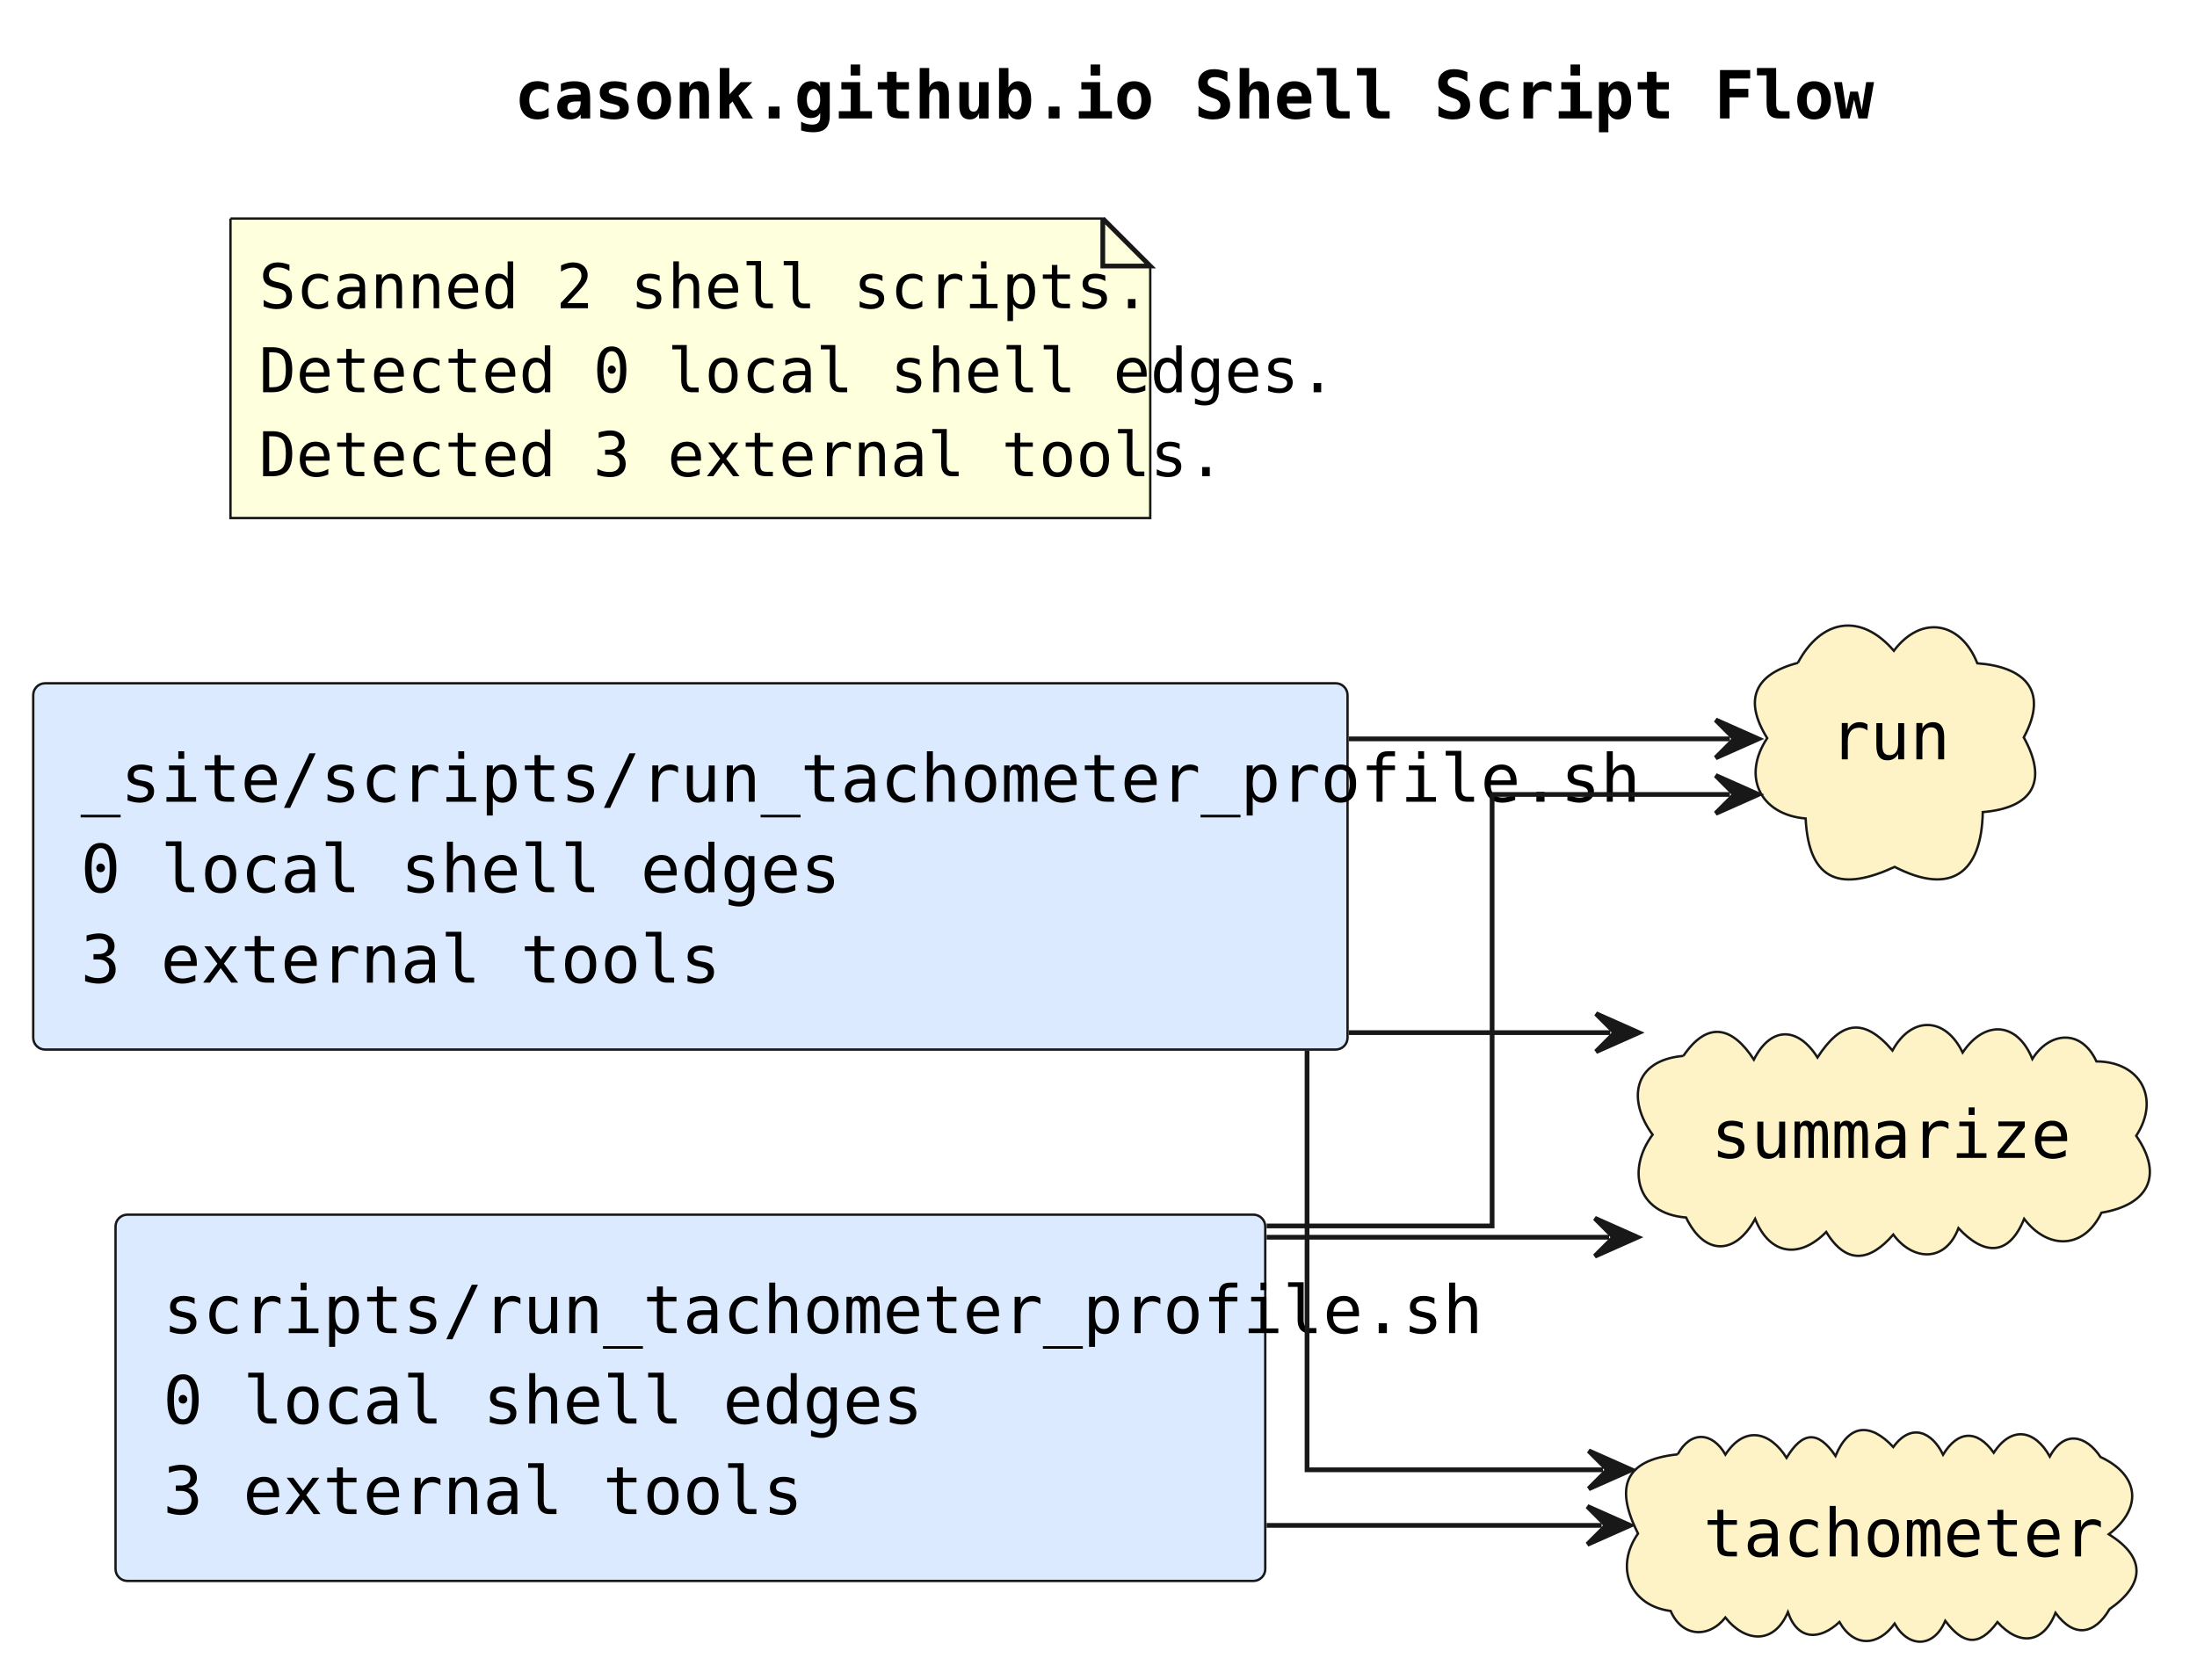
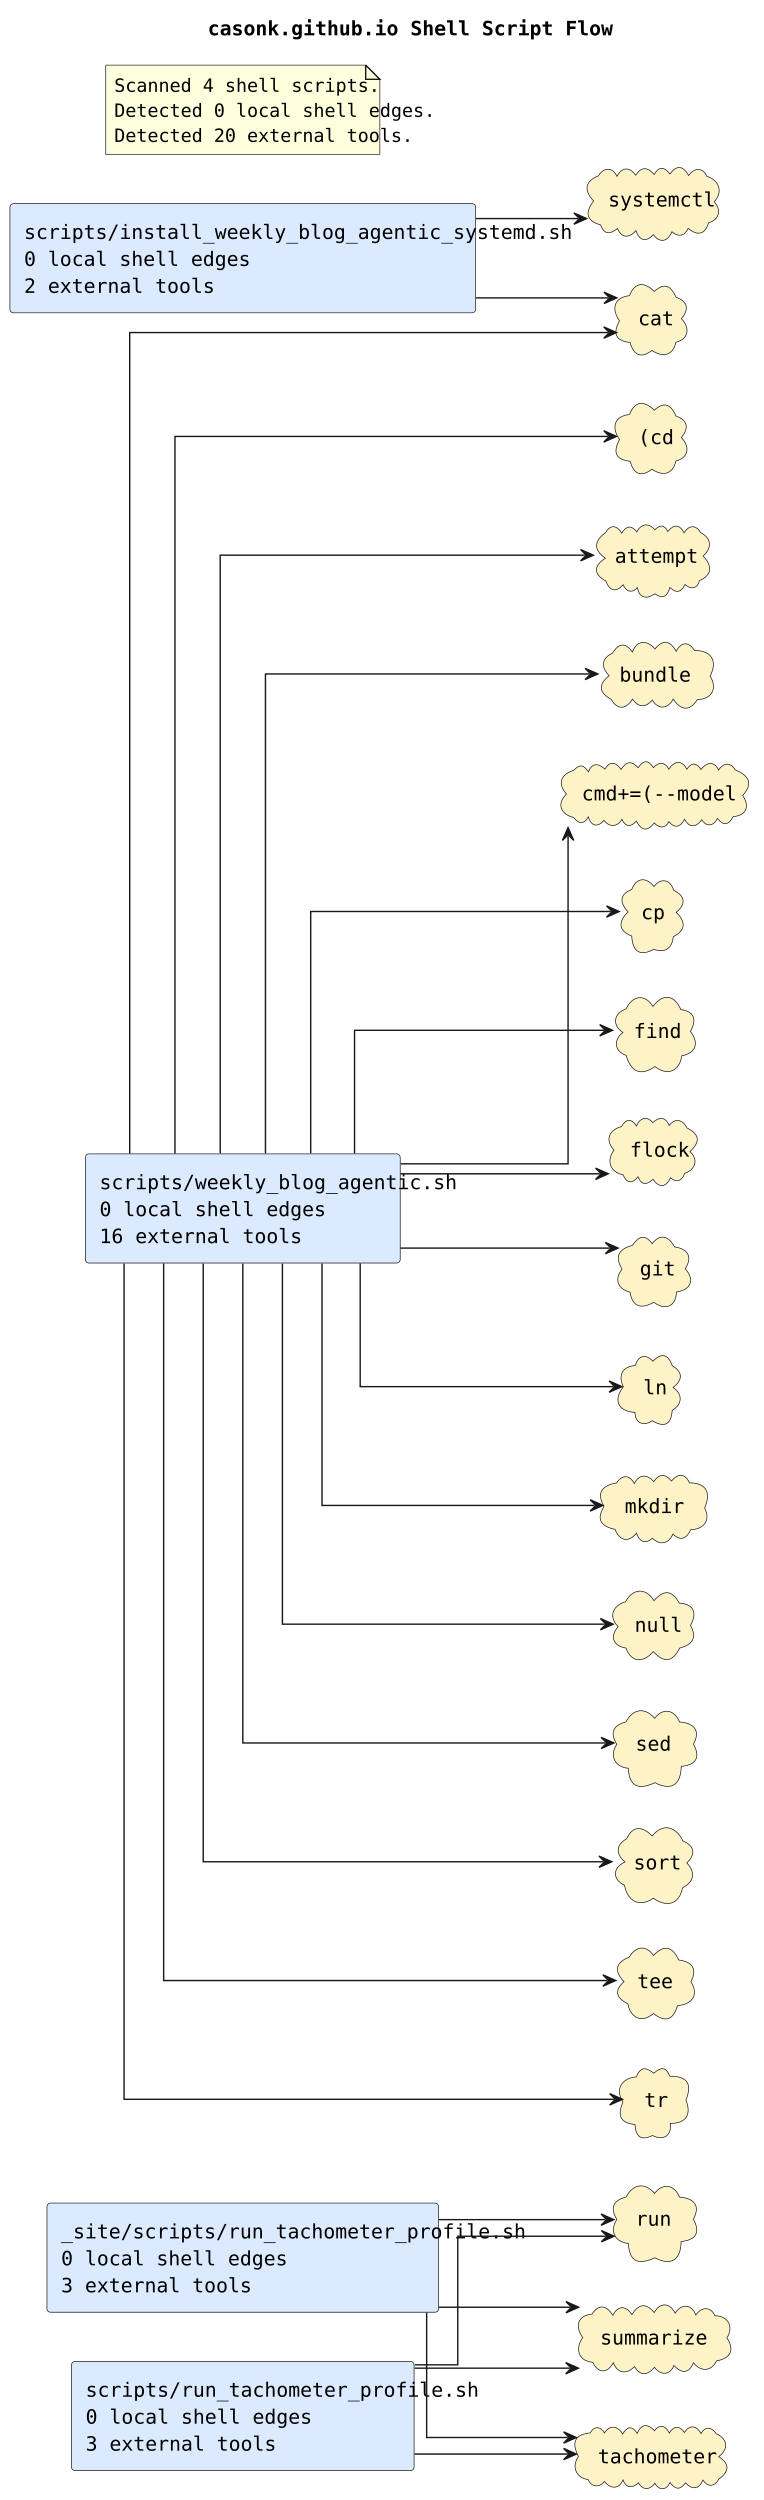
- <svg xmlns="http://www.w3.org/2000/svg" contentStyleType="text/css" data-diagram-type="DESCRIPTION" height="354px" preserveAspectRatio="none" style="width:463px;height:354px;background:#FFFFFF;" version="1.1" viewBox="0 0 463 354" width="463px" zoomAndPan="magnify">
+ <svg xmlns="http://www.w3.org/2000/svg" contentStyleType="text/css" data-diagram-type="DESCRIPTION" height="1768px" preserveAspectRatio="none" style="width:540px;height:1768px;background:#FFFFFF;" version="1.1" viewBox="0 0 540 1768" width="540px" zoomAndPan="magnify">
  <defs />
  <g>
    <g class="title" data-source-line="1">
-       <text fill="#000000" font-family="Monospace" font-size="14" font-weight="bold" lengthAdjust="spacing" textLength="232.41" x="108.362" y="24.966">casonk.github.io Shell Script Flow</text>
+       <text fill="#000000" font-family="Monospace" font-size="14" font-weight="bold" lengthAdjust="spacing" textLength="232.41" x="146.914" y="24.966">casonk.github.io Shell Script Flow</text>
    </g>
    <g class="entity" data-qualified-name="shell_site_scripts_run_tachometer_profile_sh" data-source-line="7" id="ent0002">
-       <rect fill="#DBEAFE" height="77.204" rx="2.5" ry="2.5" style="stroke:#181818;stroke-width:0.5;" width="276.983" x="7" y="144.018" />
-       <text fill="#000000" font-family="Monospace" font-size="14" lengthAdjust="spacing" textLength="256.983" x="17" y="168.984">_site/scripts/run_tachometer_profile.sh</text>
+       <rect fill="#DBEAFE" height="77.204" rx="2.5" ry="2.5" style="stroke:#181818;stroke-width:0.5;" width="276.983" x="33.21" y="1558.018" />
+       <text fill="#000000" font-family="Monospace" font-size="14" lengthAdjust="spacing" textLength="256.983" x="43.21" y="1582.984">_site/scripts/run_tachometer_profile.sh</text>
+       <text fill="#000000" font-family="Monospace" font-size="14" lengthAdjust="spacing" textLength="119.391" x="43.21" y="1602.052">0 local shell edges</text>
+       <text fill="#000000" font-family="Monospace" font-size="14" lengthAdjust="spacing" textLength="101.752" x="43.21" y="1621.12">3 external tools</text>
+     </g>
+     <g class="entity" data-qualified-name="shell_scripts_install_weekly_blog_agentic_systemd_sh" data-source-line="8" id="ent0003">
+       <rect fill="#DBEAFE" height="77.204" rx="2.5" ry="2.5" style="stroke:#181818;stroke-width:0.5;" width="329.399" x="7" y="144.018" />
+       <text fill="#000000" font-family="Monospace" font-size="14" lengthAdjust="spacing" textLength="309.399" x="17" y="168.984">scripts/install_weekly_blog_agentic_systemd.sh</text>
      <text fill="#000000" font-family="Monospace" font-size="14" lengthAdjust="spacing" textLength="119.391" x="17" y="188.052">0 local shell edges</text>
-       <text fill="#000000" font-family="Monospace" font-size="14" lengthAdjust="spacing" textLength="101.752" x="17" y="207.12">3 external tools</text>
-     </g>
-     <g class="entity" data-qualified-name="shell_scripts_run_tachometer_profile_sh" data-source-line="8" id="ent0003">
-       <rect fill="#DBEAFE" height="77.204" rx="2.5" ry="2.5" style="stroke:#181818;stroke-width:0.5;" width="242.291" x="24.35" y="256.018" />
-       <text fill="#000000" font-family="Monospace" font-size="14" lengthAdjust="spacing" textLength="222.291" x="34.35" y="280.984">scripts/run_tachometer_profile.sh</text>
-       <text fill="#000000" font-family="Monospace" font-size="14" lengthAdjust="spacing" textLength="119.391" x="34.35" y="300.052">0 local shell edges</text>
-       <text fill="#000000" font-family="Monospace" font-size="14" lengthAdjust="spacing" textLength="101.752" x="34.35" y="319.12">3 external tools</text>
-     </g>
-     <g class="entity" data-qualified-name="tool_run" data-source-line="9" id="ent0004">
-       <path d="M378.88,139.721 C383.752,130.579 392.055,128.98 399.115,137.164 C404.979,129.4 413.303,131.138 416.703,139.803 C426.292,140.511 431.982,145.264 426.494,155.424 C431.728,164.87 428.226,170.29 417.853,171.173 C417.615,183.898 411.283,188.892 399.29,182.721 C388.383,187.754 381.221,186.268 380.52,172.52 C370.859,171.686 367.071,163.594 372.424,155.583 C367.368,147.456 369.785,142.088 378.88,139.721" fill="#FEF3C7" style="stroke:#181818;stroke-width:0.5;" />
-       <text fill="#000000" font-family="Monospace" font-size="14" lengthAdjust="spacing" textLength="23.086" x="385.67" y="160.054">run</text>
-     </g>
-     <g class="entity" data-qualified-name="tool_summarize" data-source-line="10" id="ent0005">
-       <path d="M354.756,222.558 C359.95,214.938 365.188,216.512 369.615,223.346 C373.232,216.195 378.939,216.429 383.02,222.889 C387.854,215.425 392.621,214.155 398.826,221.417 C402.887,214.05 409.986,214.316 413.611,221.851 C418.195,214.991 425.087,215.268 428.302,223.209 C431.939,217.395 438.639,216.832 441.802,223.713 C451.169,223.784 455.279,231.601 450.189,239.401 C456.134,248.014 452.461,254.017 442.866,255.609 C439.084,263.461 431.495,263.368 426.576,256.902 C423.27,265.019 417.988,264.51 412.729,258.866 C409.937,266.247 403.054,265.735 398.995,260.216 C394.166,265.793 389.195,266.772 384.858,259.668 C379.3,265.336 372.979,264.645 369.882,256.916 C365.692,264.636 359.202,264.676 355.328,256.625 C344.768,255.77 342.835,246.468 348.277,239.155 C342.963,231.971 344.029,223.48 354.756,222.558" fill="#FEF3C7" style="stroke:#181818;stroke-width:0.5;" />
-       <text fill="#000000" font-family="Monospace" font-size="14" lengthAdjust="spacing" textLength="73.262" x="360.59" y="244.054">summarize</text>
-     </g>
-     <g class="entity" data-qualified-name="tool_tachometer" data-source-line="11" id="ent0006">
-       <path d="M353.557,306.541 C356.331,301.467 360.886,301.827 363.617,306.584 C367.698,300.359 373.046,301.785 376.503,307.271 C379.82,301.784 383.076,301.358 386.818,306.873 C389.709,299.969 394.262,299.931 398.996,304.999 C402.811,299.761 407.202,301.861 409.483,306.61 C412.616,301.481 416.645,301.266 420.166,306.197 C424.007,300.356 428.911,301.478 431.978,307.002 C435.046,301.299 439.687,302.598 442.662,307.1 C450.891,310.911 451.572,317.925 444.41,323.387 C452.43,328.351 451.911,334.032 444.578,339.16 C441.396,344.562 437.109,345.303 433.181,339.95 C430.523,346.615 425.462,346.874 420.948,341.9 C416.983,347.284 413.665,346.548 409.947,341.635 C407.539,347.322 402.275,347.465 399.272,342.217 C395.863,346.953 390.765,347.37 387.649,341.883 C383.625,345.662 378.915,345.942 376.783,339.809 C373.783,346.828 367.646,346.067 363.607,340.936 C360.063,345.414 354.437,345.05 352.085,339.559 C343.278,338.41 340.322,330.164 345.199,323.241 C340.482,313.838 341.902,307.749 353.557,306.541" fill="#FEF3C7" style="stroke:#181818;stroke-width:0.5;" />
-       <text fill="#000000" font-family="Monospace" font-size="14" lengthAdjust="spacing" textLength="76.468" x="358.98" y="328.054">tachometer</text>
-     </g>
-     <g class="entity" data-qualified-name="shellGraphSummary" data-source-line="19" id="ent0013">
-       <path d="M48.57,46.068 L48.57,109.186 L242.405,109.186 L242.405,56.068 L232.405,46.068 L48.57,46.068" fill="#FEFFDD" style="stroke:#181818;stroke-width:0.5;" />
-       <path d="M232.405,46.068 L232.405,56.068 L242.405,56.068 L232.405,46.068" fill="#FEFFDD" style="stroke:#181818;stroke-width:1;" />
-       <text fill="#000000" font-family="Monospace" font-size="13" lengthAdjust="spacing" textLength="141.531" x="54.57" y="64.965">Scanned 2 shell scripts.</text>
-       <text fill="#000000" font-family="Monospace" font-size="13" lengthAdjust="spacing" textLength="172.835" x="54.57" y="82.671">Detected 0 local shell edges.</text>
-       <text fill="#000000" font-family="Monospace" font-size="13" lengthAdjust="spacing" textLength="156.455" x="54.57" y="100.377">Detected 3 external tools.</text>
-     </g>
-     <g class="link" data-entity-1="ent0003" data-entity-2="ent0004" data-link-type="dependency" data-source-line="12" id="lnk7">
-       <path d="M266.94,258.398 C293.8,258.398 314.45,258.398 314.45,258.398 C314.45,258.398 314.45,167.448 314.45,167.448 C314.45,167.448 340.38,167.448 364.57,167.448" fill="none" id="shell_scripts_run_tachometer_profile_sh-to-tool_run" style="stroke:#181818;stroke-width:1;" />
-       <polygon fill="#181818" points="370.57,167.448,361.57,163.448,365.57,167.448,361.57,171.448,370.57,167.448" style="stroke:#181818;stroke-width:1;" />
-     </g>
-     <g class="link" data-entity-1="ent0003" data-entity-2="ent0005" data-link-type="dependency" data-source-line="13" id="lnk8">
-       <path d="M266.93,260.778 C294.46,260.778 316.28,260.778 339.1,260.778" fill="none" id="shell_scripts_run_tachometer_profile_sh-to-tool_summarize" style="stroke:#181818;stroke-width:1;" />
-       <polygon fill="#181818" points="345.1,260.778,336.1,256.778,340.1,260.778,336.1,264.778,345.1,260.778" style="stroke:#181818;stroke-width:1;" />
-     </g>
-     <g class="link" data-entity-1="ent0003" data-entity-2="ent0006" data-link-type="dependency" data-source-line="14" id="lnk9">
-       <path d="M266.93,321.518 C293.84,321.518 315.01,321.518 337.53,321.518" fill="none" id="shell_scripts_run_tachometer_profile_sh-to-tool_tachometer" style="stroke:#181818;stroke-width:1;" />
-       <polygon fill="#181818" points="343.53,321.518,334.53,317.518,338.53,321.518,334.53,325.518,343.53,321.518" style="stroke:#181818;stroke-width:1;" />
-     </g>
-     <g class="link" data-entity-1="ent0002" data-entity-2="ent0004" data-link-type="dependency" data-source-line="15" id="lnk10">
-       <path d="M284.24,155.738 C317.29,155.738 343.15,155.738 364.56,155.738" fill="none" id="shell_site_scripts_run_tachometer_profile_sh-to-tool_run" style="stroke:#181818;stroke-width:1;" />
-       <polygon fill="#181818" points="370.56,155.738,361.56,151.738,365.56,155.738,361.56,159.738,370.56,155.738" style="stroke:#181818;stroke-width:1;" />
-     </g>
-     <g class="link" data-entity-1="ent0002" data-entity-2="ent0005" data-link-type="dependency" data-source-line="16" id="lnk11">
-       <path d="M284.24,217.658 C306.01,217.658 321.26,217.658 339.35,217.658" fill="none" id="shell_site_scripts_run_tachometer_profile_sh-to-tool_summarize" style="stroke:#181818;stroke-width:1;" />
-       <polygon fill="#181818" points="345.35,217.658,336.35,213.658,340.35,217.658,336.35,221.658,345.35,217.658" style="stroke:#181818;stroke-width:1;" />
-     </g>
-     <g class="link" data-entity-1="ent0002" data-entity-2="ent0006" data-link-type="dependency" data-source-line="17" id="lnk12">
-       <path d="M275.45,221.468 C275.45,258.878 275.45,309.798 275.45,309.798 C275.45,309.798 305.09,309.798 337.81,309.798" fill="none" id="shell_site_scripts_run_tachometer_profile_sh-to-tool_tachometer" style="stroke:#181818;stroke-width:1;" />
-       <polygon fill="#181818" points="343.81,309.798,334.81,305.798,338.81,309.798,334.81,313.798,343.81,309.798" style="stroke:#181818;stroke-width:1;" />
+       <text fill="#000000" font-family="Monospace" font-size="14" lengthAdjust="spacing" textLength="101.752" x="17" y="207.12">2 external tools</text>
+     </g>
+     <g class="entity" data-qualified-name="shell_scripts_run_tachometer_profile_sh" data-source-line="9" id="ent0004">
+       <rect fill="#DBEAFE" height="77.204" rx="2.5" ry="2.5" style="stroke:#181818;stroke-width:0.5;" width="242.291" x="50.55" y="1670.018" />
+       <text fill="#000000" font-family="Monospace" font-size="14" lengthAdjust="spacing" textLength="222.291" x="60.55" y="1694.984">scripts/run_tachometer_profile.sh</text>
+       <text fill="#000000" font-family="Monospace" font-size="14" lengthAdjust="spacing" textLength="119.391" x="60.55" y="1714.052">0 local shell edges</text>
+       <text fill="#000000" font-family="Monospace" font-size="14" lengthAdjust="spacing" textLength="101.752" x="60.55" y="1733.12">3 external tools</text>
+     </g>
+     <g class="entity" data-qualified-name="shell_scripts_weekly_blog_agentic_sh" data-source-line="10" id="ent0005">
+       <rect fill="#DBEAFE" height="77.204" rx="2.5" ry="2.5" style="stroke:#181818;stroke-width:0.5;" width="222.663" x="60.37" y="816.018" />
+       <text fill="#000000" font-family="Monospace" font-size="14" lengthAdjust="spacing" textLength="202.663" x="70.37" y="840.984">scripts/weekly_blog_agentic.sh</text>
+       <text fill="#000000" font-family="Monospace" font-size="14" lengthAdjust="spacing" textLength="119.391" x="70.37" y="860.052">0 local shell edges</text>
+       <text fill="#000000" font-family="Monospace" font-size="14" lengthAdjust="spacing" textLength="109.76" x="70.37" y="879.12">16 external tools</text>
+     </g>
+     <g class="entity" data-qualified-name="tool_cd" data-source-line="11" id="ent0006">
+       <path d="M445.218,293.102 C449.087,283.018 455.935,283.418 462.683,290.103 C470.15,283.437 474.493,286.291 478.086,294.198 C486.701,297.351 487.189,302.843 481.884,309.46 C487.831,315.617 487.453,323.514 478.003,326.075 C475.695,335.868 468.433,336.871 461.089,331.81 C453.29,337.876 448.056,335.154 445.663,326.242 C434.902,324.993 433.49,319.547 438.114,310.784 C432.404,302.714 433.951,294.351 445.218,293.102" fill="#FEF3C7" style="stroke:#181818;stroke-width:0.5;" />
+       <text fill="#000000" font-family="Monospace" font-size="14" lengthAdjust="spacing" textLength="19.53" x="451.3" y="314.054">(cd</text>
+     </g>
+     <g class="entity" data-qualified-name="tool_attempt" data-source-line="12" id="ent0007">
+       <path d="M428.249,376.68 C431.844,370.682 436.371,371.431 439.614,377.025 C442.781,371.993 446.341,371.124 450.368,376.099 C453.424,370.278 458.814,369.494 463.119,374.647 C466.733,370.971 469.781,370.922 472.263,375.85 C476.346,370.862 480.444,370.541 483.697,376.701 C487.454,371.499 491.727,370.747 495.559,376.621 C503.518,381.084 503.448,387.388 497.262,393.295 C503.62,399.869 504.042,406.529 494.606,410.693 C493.131,416.719 488.449,416.914 484.458,413.356 C481.755,418.846 478.435,419.876 473.773,415.473 C471.997,421.434 469.229,424.2 463.162,419.918 C457.557,423.718 452.3,423.527 450.79,415.598 C446.845,419.838 442.802,418.341 440.675,413.56 C435.265,419.432 431.071,417.78 428.426,410.904 C419.542,406.079 419.818,399.93 428.125,394.783 C419.501,388.733 420.13,382.615 428.249,376.68" fill="#FEF3C7" style="stroke:#181818;stroke-width:0.5;" />
+       <text fill="#000000" font-family="Monospace" font-size="14" lengthAdjust="spacing" textLength="52.612" x="434.76" y="398.054">attempt</text>
+     </g>
+     <g class="entity" data-qualified-name="tool_bundle" data-source-line="13" id="ent0008">
+       <path d="M433.145,461.882 C437.584,454.887 442.029,453.994 447.272,461.075 C450.508,452.182 458,452.704 463.239,458.964 C468.585,451.76 474.366,453.337 478.151,460.576 C482.029,453.644 486.895,453.617 491.264,460.096 C503.538,459.847 507.558,467.829 502.158,478.21 C507.695,486.677 503.314,494.709 493.228,494.729 C487.507,503.422 481.46,502.423 476.076,494.384 C472.318,501.303 465.76,502.306 461.292,495.129 C456.382,500.699 451.563,500.377 447.237,494.417 C442.765,501.839 436.718,502.348 432.138,494.524 C423.286,489.677 423.094,484.095 430.755,477.877 C425.006,471.88 425.062,465.812 433.145,461.882" fill="#FEF3C7" style="stroke:#181818;stroke-width:0.5;" />
+       <text fill="#000000" font-family="Monospace" font-size="14" lengthAdjust="spacing" textLength="46.032" x="438.05" y="482.054">bundle</text>
+     </g>
+     <g class="entity" data-qualified-name="tool_cat" data-source-line="14" id="ent0009">
+       <path d="M445.168,209.102 C449.052,198.992 455.919,199.397 462.682,206.103 C470.166,199.411 474.525,202.27 478.134,210.198 C486.749,213.351 487.237,218.843 481.932,225.46 C487.879,231.617 487.501,239.514 478.051,242.075 C475.728,251.891 468.447,252.89 461.088,247.81 C453.273,253.901 448.022,251.176 445.613,242.242 C434.853,240.993 433.44,235.547 438.064,226.784 C432.354,218.714 433.901,210.351 445.168,209.102" fill="#FEF3C7" style="stroke:#181818;stroke-width:0.5;" />
+       <text fill="#000000" font-family="Monospace" font-size="14" lengthAdjust="spacing" textLength="19.628" x="451.25" y="230.054">cat</text>
+     </g>
+     <g class="entity" data-qualified-name="tool_cmd_model" data-source-line="15" id="ent0010">
+       <path d="M405.756,544.798 C409.753,540.195 412.979,540.855 416.045,545.801 C418.938,539.193 423.206,539.784 427.82,543.912 C431.305,537.709 436,539.204 439.236,544.168 C442.801,538.333 446.605,537.802 451.303,542.92 C455.044,537.517 458.311,537.096 462.088,542.886 C465.63,538.737 470.344,538.692 472.985,543.931 C476.729,538.215 482.032,537.083 485.755,543.952 C489.056,539.064 492.688,539.235 495.729,544.215 C499.388,539.214 504.807,537.804 508.199,544.501 C511.24,539.673 516.727,538.601 519.867,544.392 C529.091,548.279 533.237,553.628 525.247,562.602 C530.365,570.035 528.011,576.722 518.495,577.539 C515.42,583.364 511.86,584.307 507.387,578.925 C504.747,584.047 499.691,585.216 496.316,579.688 C492.579,584.909 487.646,585.991 484.176,579.412 C481.541,584.423 477.288,586.561 473.101,581.045 C470.675,585.936 465.987,585.91 462.772,581.968 C457.665,588.349 453.819,587.585 450.005,580.722 C446.075,585.176 442.445,584.898 439.793,579.411 C436.848,584.976 430.709,585.193 427.168,580.12 C422.472,585.512 418.137,584.221 415.995,577.721 C413.203,583.406 408.785,582.405 405.624,578.106 C396.766,575.993 393.284,568.608 400.61,561.584 C393.951,553.975 396.659,547.577 405.756,544.798" fill="#FEF3C7" style="stroke:#181818;stroke-width:0.5;" />
+       <text fill="#000000" font-family="Monospace" font-size="14" lengthAdjust="spacing" textLength="99.33" x="411.4" y="566.054">cmd+=(--model</text>
+     </g>
+     <g class="entity" data-qualified-name="tool_cp" data-source-line="16" id="ent0011">
+       <path d="M446.762,629.032 C450.141,620.433 457.027,620.093 462.471,626.93 C467.454,620.416 474.168,622.032 476.422,629.628 C484.63,633.45 485.284,639.657 478.176,645.204 C484.918,651.44 485.326,657.981 476.17,662.359 C475.267,670.907 470.443,674.061 462.257,671.389 C452.105,676.862 447.262,672.434 446.775,661.989 C436.912,658.334 437.319,651.165 444.195,644.973 C438.604,639.002 437.463,632.605 446.762,629.032" fill="#FEF3C7" style="stroke:#181818;stroke-width:0.5;" />
+       <text fill="#000000" font-family="Monospace" font-size="14" lengthAdjust="spacing" textLength="15.33" x="453.4" y="650.054">cp</text>
+     </g>
+     <g class="entity" data-qualified-name="tool_find" data-source-line="17" id="ent0012">
+       <path d="M442.884,713.411 C446.85,704.145 456.11,702.475 461.725,711.734 C468.865,702.476 476.672,703.173 481.511,714 C491.804,715.329 492.507,721.736 488.306,729.442 C494.485,737.477 492.437,744.692 482.045,746.724 C480.838,757.763 471.572,761.077 463.215,754.265 C452.724,761.461 446.137,757.755 442.826,746.381 C434.345,743.45 433.746,735.3 440.504,730.183 C432.404,724.675 434.193,716.537 442.884,713.411" fill="#FEF3C7" style="stroke:#181818;stroke-width:0.5;" />
+       <text fill="#000000" font-family="Monospace" font-size="14" lengthAdjust="spacing" textLength="25.69" x="448.22" y="734.054">find</text>
+     </g>
+     <g class="entity" data-qualified-name="tool_flock" data-source-line="18" id="ent0013">
+       <path d="M439.514,796.758 C442.423,791.296 446.604,790.772 450.064,796.226 C452.324,790.904 457.3,788.658 461.654,793.937 C466.066,789.643 470.637,789.686 473.263,795.909 C477.434,790.324 483.129,791.873 485.73,797.633 C495.019,802.311 495.311,807.531 487.94,814.404 C494.309,820.249 491.627,827.283 484.207,829.781 C482.608,834.731 478.695,836.973 474.261,832.908 C470.978,839.768 466.266,840.446 461.825,833.989 C457.485,837.948 453.886,838.522 451.206,832.264 C447.04,837.351 443.323,836.891 440.612,830.875 C431.155,828.702 428.765,820.867 434.214,813.275 C427.471,806.226 430.901,798.88 439.514,796.758" fill="#FEF3C7" style="stroke:#181818;stroke-width:0.5;" />
+       <text fill="#000000" font-family="Monospace" font-size="14" lengthAdjust="spacing" textLength="31.094" x="445.52" y="818.054">flock</text>
+     </g>
+     <g class="entity" data-qualified-name="tool_git" data-source-line="19" id="ent0014">
+       <path d="M447.246,880.723 C451.529,874.512 455.776,872.289 461.233,879.5 C467.22,871.673 473.258,874.742 477.053,881.826 C486.316,883.2 490.078,888.617 484.609,897.222 C491.651,905.324 488.565,912.111 478.384,913.71 C478.05,924.423 470.156,926.857 462.334,920.933 C454.014,925.888 447.235,924.634 445.562,913.85 C437.01,911.612 434.051,904.791 439.955,897.574 C434.531,888.494 437.62,883.291 447.246,880.723" fill="#FEF3C7" style="stroke:#181818;stroke-width:0.5;" />
+       <text fill="#000000" font-family="Monospace" font-size="14" lengthAdjust="spacing" textLength="17.276" x="452.43" y="902.054">git</text>
+     </g>
+     <g class="entity" data-qualified-name="tool_ln" data-source-line="20" id="ent0015">
+       <path d="M449.373,965.668 C451.187,958.488 456.839,957.248 461.705,962.685 C467.894,956.157 472.707,957.891 475.468,965.925 C483.339,970.456 482.598,976.173 476.026,981.231 C482.95,985.981 482.659,993.193 475.391,997.385 C474.664,1007.583 469.981,1009.816 461.265,1004.806 C455.442,1008.673 449.124,1006.852 449.04,998.88 C437.265,998.13 433.306,990.281 440.82,980.774 C436.951,972.603 440.061,966.376 449.373,965.668" fill="#FEF3C7" style="stroke:#181818;stroke-width:0.5;" />
+       <text fill="#000000" font-family="Monospace" font-size="14" lengthAdjust="spacing" textLength="12.264" x="454.93" y="986.054">ln</text>
+     </g>
+     <g class="entity" data-qualified-name="tool_mkdir" data-source-line="21" id="ent0016">
+       <path d="M436.091,1048.645 C439.916,1042.809 445.243,1042.808 448.569,1049.157 C452.096,1042.293 457.663,1042.571 462.395,1047.776 C466.333,1041.743 470.58,1042.267 474.876,1047.376 C479.223,1042.034 484.475,1041.591 487.581,1048.648 C500.184,1048.868 502.721,1056.057 498.325,1066.505 C502.913,1075.258 497.418,1081.689 488.509,1081.754 C485.571,1088.018 481.698,1090.271 475.853,1084.921 C473.006,1091.607 466.815,1093.252 461.494,1087.861 C456.063,1092.379 452.177,1090.227 450.105,1084.226 C444.423,1091.448 438.01,1089.47 434.958,1081.588 C425.608,1079.525 421.233,1075.03 427.091,1065.521 C421.635,1055.086 425.9,1050.734 436.091,1048.645" fill="#FEF3C7" style="stroke:#181818;stroke-width:0.5;" />
+       <text fill="#000000" font-family="Monospace" font-size="14" lengthAdjust="spacing" textLength="38.57" x="441.78" y="1070.054">mkdir</text>
+     </g>
+     <g class="entity" data-qualified-name="tool_null" data-source-line="22" id="ent0017">
+       <path d="M442.383,1132.775 C447.314,1123.269 456.806,1122.533 462.487,1131.98 C469.375,1124.178 475.13,1124.206 480.347,1133.704 C490.903,1134.353 493.154,1140.947 488.337,1149.415 C493.115,1158.244 489.712,1163.209 480.706,1165.497 C475.483,1175.566 469.722,1176.268 462.004,1168.049 C455.288,1175.739 446.905,1176.561 442.672,1165.49 C433.668,1164.182 430.946,1157.224 437.189,1150.382 C429.869,1143.151 433.635,1135.266 442.383,1132.775" fill="#FEF3C7" style="stroke:#181818;stroke-width:0.5;" />
+       <text fill="#000000" font-family="Monospace" font-size="14" lengthAdjust="spacing" textLength="24.528" x="448.8" y="1154.054">null</text>
+     </g>
+     <g class="entity" data-qualified-name="tool_run" data-source-line="23" id="ent0018">
+       <path d="M442.73,1553.721 C447.602,1544.579 455.905,1542.98 462.965,1551.164 C468.829,1543.4 477.154,1545.138 480.553,1553.803 C490.142,1554.511 495.832,1559.264 490.344,1569.424 C495.579,1578.87 492.077,1584.29 481.703,1585.173 C481.465,1597.898 475.133,1602.892 463.14,1596.721 C452.233,1601.754 445.071,1600.268 444.37,1586.52 C434.709,1585.686 430.921,1577.594 436.274,1569.583 C431.219,1561.456 433.635,1556.088 442.73,1553.721" fill="#FEF3C7" style="stroke:#181818;stroke-width:0.5;" />
+       <text fill="#000000" font-family="Monospace" font-size="14" lengthAdjust="spacing" textLength="23.086" x="449.52" y="1574.054">run</text>
+     </g>
+     <g class="entity" data-qualified-name="tool_sed" data-source-line="24" id="ent0019">
+       <path d="M442.67,1217.721 C447.56,1208.553 455.889,1206.952 462.968,1215.164 C468.848,1207.37 477.203,1209.11 480.619,1217.803 C490.208,1218.511 495.898,1223.264 490.41,1233.424 C495.644,1242.87 492.142,1248.29 481.769,1249.173 C481.511,1261.928 475.156,1266.925 463.143,1260.721 C452.215,1265.782 445.032,1264.302 444.31,1250.52 C434.649,1249.686 430.861,1241.594 436.214,1233.583 C431.159,1225.456 433.575,1220.088 442.67,1217.721" fill="#FEF3C7" style="stroke:#181818;stroke-width:0.5;" />
+       <text fill="#000000" font-family="Monospace" font-size="14" lengthAdjust="spacing" textLength="23.212" x="449.46" y="1238.054">sed</text>
+     </g>
+     <g class="entity" data-qualified-name="tool_sort" data-source-line="25" id="ent0020">
+       <path d="M443.097,1300.466 C447.86,1290.399 454.537,1291.723 461.247,1298.349 C469.119,1288.684 478.27,1292.046 482.946,1301.901 C491.176,1305.445 492.294,1311.23 485.739,1317.433 C492.049,1324.127 490.91,1330.872 482.688,1335.048 C480.338,1347.169 471.098,1348.985 462.08,1342.393 C452.11,1349.329 443.694,1344.372 441.688,1333.351 C432.793,1328.944 433.252,1320.881 441.979,1316.783 C435.603,1311.567 435.25,1304.707 443.097,1300.466" fill="#FEF3C7" style="stroke:#181818;stroke-width:0.5;" />
+       <text fill="#000000" font-family="Monospace" font-size="14" lengthAdjust="spacing" textLength="26.012" x="448.06" y="1322.054">sort</text>
+     </g>
+     <g class="entity" data-qualified-name="tool_summarize" data-source-line="26" id="ent0021">
+       <path d="M418.596,1636.558 C423.791,1628.938 429.028,1630.512 433.455,1637.346 C437.072,1630.195 442.779,1630.429 446.86,1636.889 C451.694,1629.425 456.461,1628.155 462.666,1635.417 C466.727,1628.05 473.827,1628.316 477.451,1635.851 C482.035,1628.991 488.926,1629.268 492.142,1637.209 C495.779,1631.395 502.479,1630.832 505.642,1637.713 C515.009,1637.784 519.119,1645.601 514.029,1653.401 C519.974,1662.014 516.301,1668.017 506.706,1669.609 C502.924,1677.46 495.334,1677.368 490.416,1670.902 C487.11,1679.019 481.828,1678.51 476.57,1672.867 C473.777,1680.247 466.894,1679.735 462.835,1674.216 C458.006,1679.793 453.036,1680.772 448.698,1673.668 C443.14,1679.336 436.819,1678.645 433.722,1670.917 C429.532,1678.636 423.042,1678.676 419.168,1670.625 C408.608,1669.77 406.675,1660.468 412.117,1653.155 C406.803,1645.971 407.869,1637.48 418.596,1636.558" fill="#FEF3C7" style="stroke:#181818;stroke-width:0.5;" />
+       <text fill="#000000" font-family="Monospace" font-size="14" lengthAdjust="spacing" textLength="73.262" x="424.43" y="1658.054">summarize</text>
+     </g>
+     <g class="entity" data-qualified-name="tool_systemctl" data-source-line="27" id="ent0022">
+       <path d="M423.224,124.353 C426.665,118.435 433.189,117.753 436.29,124.698 C440.032,117.988 445.068,117.911 449.602,123.865 C453.634,117.618 458.172,118.111 462.618,123.399 C466.161,117.365 469.827,117.948 473.771,122.997 C478.732,116.337 483.204,117.298 487.017,124.124 C490.604,118.764 496.842,117.856 499.897,124.688 C508.593,127.42 511.589,135.628 505.11,142.742 C510.445,148.547 508.662,155.329 501.08,157.64 C498.511,166.179 492.978,166.85 486.671,161.525 C484.009,167.125 479.87,167.873 475.216,163.91 C472.354,170.533 467.036,172.526 462.089,165.989 C456.648,171.56 452.215,170.231 449.719,163.117 C445.323,168.411 439.603,168.785 436.686,161.574 C431.767,165.644 427.348,166.373 424.788,159.1 C414.024,155.982 413.882,150.114 419.758,142.078 C412.977,134.82 413.265,128.338 423.224,124.353" fill="#FEF3C7" style="stroke:#181818;stroke-width:0.5;" />
+       <text fill="#000000" font-family="Monospace" font-size="14" lengthAdjust="spacing" textLength="61.978" x="430.07" y="146.054">systemctl</text>
+     </g>
+     <g class="entity" data-qualified-name="tool_tachometer" data-source-line="28" id="ent0023">
+       <path d="M417.407,1720.541 C420.181,1715.467 424.736,1715.828 427.467,1720.584 C431.548,1714.359 436.896,1715.785 440.353,1721.271 C443.671,1715.784 446.926,1715.358 450.668,1720.873 C453.559,1713.969 458.112,1713.931 462.846,1718.999 C466.661,1713.761 471.052,1715.861 473.333,1720.61 C476.466,1715.48 480.495,1715.266 484.016,1720.197 C487.857,1714.356 492.761,1715.478 495.828,1721.002 C498.896,1715.299 503.537,1716.598 506.512,1721.1 C514.741,1724.911 515.422,1731.925 508.26,1737.387 C516.28,1742.351 515.761,1748.032 508.428,1753.16 C505.246,1758.562 500.959,1759.303 497.031,1753.95 C494.373,1760.615 489.312,1760.874 484.798,1755.9 C480.832,1761.284 477.515,1760.548 473.797,1755.635 C471.389,1761.322 466.125,1761.465 463.122,1756.217 C459.712,1760.953 454.615,1761.37 451.499,1755.883 C447.475,1759.662 442.765,1759.942 440.633,1753.809 C437.633,1760.828 431.496,1760.067 427.457,1754.936 C423.913,1759.414 418.287,1759.05 415.935,1753.559 C407.128,1752.41 404.173,1744.164 409.049,1737.241 C404.332,1727.838 405.752,1721.749 417.407,1720.541" fill="#FEF3C7" style="stroke:#181818;stroke-width:0.5;" />
+       <text fill="#000000" font-family="Monospace" font-size="14" lengthAdjust="spacing" textLength="76.468" x="422.83" y="1742.054">tachometer</text>
+     </g>
+     <g class="entity" data-qualified-name="tool_tee" data-source-line="29" id="ent0024">
+       <path d="M444.931,1384.157 C449.277,1376.526 456.746,1375.063 462.202,1382.919 C469.612,1374.801 475.724,1376.749 480.014,1386.099 C489.386,1387.351 493.446,1392.244 488.611,1401.451 C494.702,1411.178 489.028,1417.602 479.14,1418.4 C476.228,1428.379 470.534,1430.746 462.15,1423.937 C453.832,1431.053 446.015,1427.15 444.025,1417.212 C436.212,1412.933 433.78,1408.311 441.289,1401.384 C434.221,1394.166 435.106,1387.803 444.931,1384.157" fill="#FEF3C7" style="stroke:#181818;stroke-width:0.5;" />
+       <text fill="#000000" font-family="Monospace" font-size="14" lengthAdjust="spacing" textLength="20.846" x="450.64" y="1406.054">tee</text>
+     </g>
+     <g class="entity" data-qualified-name="tool_tr" data-source-line="30" id="ent0025">
+       <path d="M450.055,1468.74 C453.014,1461.312 456.997,1461.858 462.385,1466.193 C467.301,1461.649 470.936,1461.511 473.724,1468.318 C486.462,1468.176 489.558,1473.901 485.091,1485.286 C489.232,1495.345 485.099,1501.92 473.998,1501.639 C475.289,1510.486 468.946,1514.109 461.492,1510.238 C453.126,1514.214 449.626,1510.94 449.029,1502.463 C438.129,1501.231 436.679,1495.7 440.53,1486.576 C434.695,1477.057 439.844,1469.691 450.055,1468.74" fill="#FEF3C7" style="stroke:#181818;stroke-width:0.5;" />
+       <text fill="#000000" font-family="Monospace" font-size="14" lengthAdjust="spacing" textLength="10.836" x="455.65" y="1490.054">tr</text>
+     </g>
+     <g class="entity" data-qualified-name="shellGraphSummary" data-source-line="56" id="ent0050">
+       <path d="M74.78,46.068 L74.78,109.186 L268.615,109.186 L268.615,56.068 L258.615,46.068 L74.78,46.068" fill="#FEFFDD" style="stroke:#181818;stroke-width:0.5;" />
+       <path d="M258.615,46.068 L258.615,56.068 L268.615,56.068 L258.615,46.068" fill="#FEFFDD" style="stroke:#181818;stroke-width:1;" />
+       <text fill="#000000" font-family="Monospace" font-size="13" lengthAdjust="spacing" textLength="141.531" x="80.78" y="64.965">Scanned 4 shell scripts.</text>
+       <text fill="#000000" font-family="Monospace" font-size="13" lengthAdjust="spacing" textLength="172.835" x="80.78" y="82.671">Detected 0 local shell edges.</text>
+       <text fill="#000000" font-family="Monospace" font-size="13" lengthAdjust="spacing" textLength="163.891" x="80.78" y="100.377">Detected 20 external tools.</text>
+     </g>
+     <g class="link" data-entity-1="ent0003" data-entity-2="ent0009" data-link-type="dependency" data-source-line="31" id="lnk26">
+       <path d="M336.67,210.658 C375.76,210.658 406.83,210.658 430.17,210.658" fill="none" id="shell_scripts_install_weekly_blog_agentic_systemd_sh-to-tool_cat" style="stroke:#181818;stroke-width:1;" />
+       <polygon fill="#181818" points="436.17,210.658,427.17,206.658,431.17,210.658,427.17,214.658,436.17,210.658" style="stroke:#181818;stroke-width:1;" />
+     </g>
+     <g class="link" data-entity-1="ent0003" data-entity-2="ent0022" data-link-type="dependency" data-source-line="32" id="lnk27">
+       <path d="M336.67,154.588 C365.35,154.588 386.95,154.588 408.83,154.588" fill="none" id="shell_scripts_install_weekly_blog_agentic_systemd_sh-to-tool_systemctl" style="stroke:#181818;stroke-width:1;" />
+       <polygon fill="#181818" points="414.83,154.588,405.83,150.588,409.83,154.588,405.83,158.588,414.83,154.588" style="stroke:#181818;stroke-width:1;" />
+     </g>
+     <g class="link" data-entity-1="ent0004" data-entity-2="ent0018" data-link-type="dependency" data-source-line="33" id="lnk28">
+       <path d="M293.33,1672.398 C311.2,1672.398 323.73,1672.398 323.73,1672.398 C323.73,1672.398 323.73,1581.448 323.73,1581.448 C323.73,1581.448 388.29,1581.448 428.26,1581.448" fill="none" id="shell_scripts_run_tachometer_profile_sh-to-tool_run" style="stroke:#181818;stroke-width:1;" />
+       <polygon fill="#181818" points="434.26,1581.448,425.26,1577.448,429.26,1581.448,425.26,1585.448,434.26,1581.448" style="stroke:#181818;stroke-width:1;" />
+     </g>
+     <g class="link" data-entity-1="ent0004" data-entity-2="ent0021" data-link-type="dependency" data-source-line="34" id="lnk29">
+       <path d="M293.16,1674.778 C333.68,1674.778 370.7,1674.778 403.05,1674.778" fill="none" id="shell_scripts_run_tachometer_profile_sh-to-tool_summarize" style="stroke:#181818;stroke-width:1;" />
+       <polygon fill="#181818" points="409.05,1674.778,400.05,1670.778,404.05,1674.778,400.05,1678.778,409.05,1674.778" style="stroke:#181818;stroke-width:1;" />
+     </g>
+     <g class="link" data-entity-1="ent0004" data-entity-2="ent0023" data-link-type="dependency" data-source-line="35" id="lnk30">
+       <path d="M293.16,1735.518 C333.06,1735.518 369.38,1735.518 401.56,1735.518" fill="none" id="shell_scripts_run_tachometer_profile_sh-to-tool_tachometer" style="stroke:#181818;stroke-width:1;" />
+       <polygon fill="#181818" points="407.56,1735.518,398.56,1731.518,402.56,1735.518,398.56,1739.518,407.56,1735.518" style="stroke:#181818;stroke-width:1;" />
+     </g>
+     <g class="link" data-entity-1="ent0005" data-entity-2="ent0006" data-link-type="dependency" data-source-line="36" id="lnk31">
+       <path d="M123.73,815.798 C123.73,691.058 123.73,308.628 123.73,308.628 C123.73,308.628 351.81,308.628 429.98,308.628" fill="none" id="shell_scripts_weekly_blog_agentic_sh-to-tool_cd" style="stroke:#181818;stroke-width:1;" />
+       <polygon fill="#181818" points="435.98,308.628,426.98,304.628,430.98,308.628,426.98,312.628,435.98,308.628" style="stroke:#181818;stroke-width:1;" />
+     </g>
+     <g class="link" data-entity-1="ent0005" data-entity-2="ent0007" data-link-type="dependency" data-source-line="37" id="lnk32">
+       <path d="M155.73,815.628 C155.73,704.248 155.73,392.628 155.73,392.628 C155.73,392.628 330.08,392.628 413.57,392.628" fill="none" id="shell_scripts_weekly_blog_agentic_sh-to-tool_attempt" style="stroke:#181818;stroke-width:1;" />
+       <polygon fill="#181818" points="419.57,392.628,410.57,388.628,414.57,392.628,410.57,396.628,419.57,392.628" style="stroke:#181818;stroke-width:1;" />
+     </g>
+     <g class="link" data-entity-1="ent0005" data-entity-2="ent0008" data-link-type="dependency" data-source-line="38" id="lnk33">
+       <path d="M187.73,815.598 C187.73,719.018 187.73,476.628 187.73,476.628 C187.73,476.628 341.54,476.628 416.77,476.628" fill="none" id="shell_scripts_weekly_blog_agentic_sh-to-tool_bundle" style="stroke:#181818;stroke-width:1;" />
+       <polygon fill="#181818" points="422.77,476.628,413.77,472.628,417.77,476.628,413.77,480.628,422.77,476.628" style="stroke:#181818;stroke-width:1;" />
+     </g>
+     <g class="link" data-entity-1="ent0005" data-entity-2="ent0009" data-link-type="dependency" data-source-line="39" id="lnk34">
+       <path d="M91.73,815.878 C91.73,680.268 91.73,235.188 91.73,235.188 C91.73,235.188 346.84,235.188 429.97,235.188" fill="none" id="shell_scripts_weekly_blog_agentic_sh-to-tool_cat" style="stroke:#181818;stroke-width:1;" />
+       <polygon fill="#181818" points="435.97,235.188,426.97,231.188,430.97,235.188,426.97,239.188,435.97,235.188" style="stroke:#181818;stroke-width:1;" />
+     </g>
+     <g class="link" data-entity-1="ent0005" data-entity-2="ent0010" data-link-type="dependency" data-source-line="40" id="lnk35">
+       <path d="M283.34,823.068 C341.95,823.068 401.73,823.068 401.73,823.068 C401.73,823.068 401.73,656.648 401.73,591.318" fill="none" id="shell_scripts_weekly_blog_agentic_sh-to-tool_cmd_model" style="stroke:#181818;stroke-width:1;" />
+       <polygon fill="#181818" points="401.73,585.318,397.73,594.318,401.73,590.318,405.73,594.318,401.73,585.318" style="stroke:#181818;stroke-width:1;" />
+     </g>
+     <g class="link" data-entity-1="ent0005" data-entity-2="ent0011" data-link-type="dependency" data-source-line="41" id="lnk36">
+       <path d="M219.73,815.618 C219.73,754.888 219.73,644.628 219.73,644.628 C219.73,644.628 371.52,644.628 431.92,644.628" fill="none" id="shell_scripts_weekly_blog_agentic_sh-to-tool_cp" style="stroke:#181818;stroke-width:1;" />
+       <polygon fill="#181818" points="437.92,644.628,428.92,640.628,432.92,644.628,428.92,648.628,437.92,644.628" style="stroke:#181818;stroke-width:1;" />
+     </g>
+     <g class="link" data-entity-1="ent0005" data-entity-2="ent0012" data-link-type="dependency" data-source-line="42" id="lnk37">
+       <path d="M250.73,815.788 C250.73,778.768 250.73,728.628 250.73,728.628 C250.73,728.628 369.92,728.628 427.13,728.628" fill="none" id="shell_scripts_weekly_blog_agentic_sh-to-tool_find" style="stroke:#181818;stroke-width:1;" />
+       <polygon fill="#181818" points="433.13,728.628,424.13,724.628,428.13,728.628,424.13,732.628,433.13,728.628" style="stroke:#181818;stroke-width:1;" />
+     </g>
+     <g class="link" data-entity-1="ent0005" data-entity-2="ent0013" data-link-type="dependency" data-source-line="43" id="lnk38">
+       <path d="M283.16,830.108 C336.02,830.108 389.13,830.108 424.16,830.108" fill="none" id="shell_scripts_weekly_blog_agentic_sh-to-tool_flock" style="stroke:#181818;stroke-width:1;" />
+       <polygon fill="#181818" points="430.16,830.108,421.16,826.108,425.16,830.108,421.16,834.108,430.16,830.108" style="stroke:#181818;stroke-width:1;" />
+     </g>
+     <g class="link" data-entity-1="ent0005" data-entity-2="ent0014" data-link-type="dependency" data-source-line="44" id="lnk39">
+       <path d="M283.16,882.658 C339.68,882.658 397.35,882.658 431.08,882.658" fill="none" id="shell_scripts_weekly_blog_agentic_sh-to-tool_git" style="stroke:#181818;stroke-width:1;" />
+       <polygon fill="#181818" points="437.08,882.658,428.08,878.658,432.08,882.658,428.08,886.658,437.08,882.658" style="stroke:#181818;stroke-width:1;" />
+     </g>
+     <g class="link" data-entity-1="ent0005" data-entity-2="ent0015" data-link-type="dependency" data-source-line="45" id="lnk40">
+       <path d="M254.73,893.458 C254.73,930.478 254.73,980.628 254.73,980.628 C254.73,980.628 381.04,980.628 433.76,980.628" fill="none" id="shell_scripts_weekly_blog_agentic_sh-to-tool_ln" style="stroke:#181818;stroke-width:1;" />
+       <polygon fill="#181818" points="439.76,980.628,430.76,976.628,434.76,980.628,430.76,984.628,439.76,980.628" style="stroke:#181818;stroke-width:1;" />
+     </g>
+     <g class="link" data-entity-1="ent0005" data-entity-2="ent0016" data-link-type="dependency" data-source-line="46" id="lnk41">
+       <path d="M227.73,893.628 C227.73,954.358 227.73,1064.628 227.73,1064.628 C227.73,1064.628 355.38,1064.628 420.38,1064.628" fill="none" id="shell_scripts_weekly_blog_agentic_sh-to-tool_mkdir" style="stroke:#181818;stroke-width:1;" />
+       <polygon fill="#181818" points="426.38,1064.628,417.38,1060.628,421.38,1064.628,417.38,1068.628,426.38,1064.628" style="stroke:#181818;stroke-width:1;" />
+     </g>
+     <g class="link" data-entity-1="ent0005" data-entity-2="ent0017" data-link-type="dependency" data-source-line="47" id="lnk42">
+       <path d="M199.73,893.668 C199.73,973.638 199.73,1148.628 199.73,1148.628 C199.73,1148.628 360.49,1148.628 427.59,1148.628" fill="none" id="shell_scripts_weekly_blog_agentic_sh-to-tool_null" style="stroke:#181818;stroke-width:1;" />
+       <polygon fill="#181818" points="433.59,1148.628,424.59,1144.628,428.59,1148.628,424.59,1152.628,433.59,1148.628" style="stroke:#181818;stroke-width:1;" />
+     </g>
+     <g class="link" data-entity-1="ent0005" data-entity-2="ent0019" data-link-type="dependency" data-source-line="48" id="lnk43">
+       <path d="M171.73,893.648 C171.73,990.228 171.73,1232.628 171.73,1232.628 C171.73,1232.628 356.28,1232.628 428.1,1232.628" fill="none" id="shell_scripts_weekly_blog_agentic_sh-to-tool_sed" style="stroke:#181818;stroke-width:1;" />
+       <polygon fill="#181818" points="434.1,1232.628,425.1,1228.628,429.1,1232.628,425.1,1236.628,434.1,1232.628" style="stroke:#181818;stroke-width:1;" />
+     </g>
+     <g class="link" data-entity-1="ent0005" data-entity-2="ent0020" data-link-type="dependency" data-source-line="49" id="lnk44">
+       <path d="M143.73,893.618 C143.73,1004.998 143.73,1316.628 143.73,1316.628 C143.73,1316.628 348.73,1316.628 426.62,1316.628" fill="none" id="shell_scripts_weekly_blog_agentic_sh-to-tool_sort" style="stroke:#181818;stroke-width:1;" />
+       <polygon fill="#181818" points="432.62,1316.628,423.62,1312.628,427.62,1316.628,423.62,1320.628,432.62,1316.628" style="stroke:#181818;stroke-width:1;" />
+     </g>
+     <g class="link" data-entity-1="ent0005" data-entity-2="ent0024" data-link-type="dependency" data-source-line="50" id="lnk45">
+       <path d="M115.73,893.458 C115.73,1018.188 115.73,1400.628 115.73,1400.628 C115.73,1400.628 349.36,1400.628 429.39,1400.628" fill="none" id="shell_scripts_weekly_blog_agentic_sh-to-tool_tee" style="stroke:#181818;stroke-width:1;" />
+       <polygon fill="#181818" points="435.39,1400.628,426.39,1396.628,430.39,1400.628,426.39,1404.628,435.39,1400.628" style="stroke:#181818;stroke-width:1;" />
+     </g>
+     <g class="link" data-entity-1="ent0005" data-entity-2="ent0025" data-link-type="dependency" data-source-line="51" id="lnk46">
+       <path d="M87.73,893.558 C87.73,1030.908 87.73,1484.628 87.73,1484.628 C87.73,1484.628 355.57,1484.628 434.19,1484.628" fill="none" id="shell_scripts_weekly_blog_agentic_sh-to-tool_tr" style="stroke:#181818;stroke-width:1;" />
+       <polygon fill="#181818" points="440.19,1484.628,431.19,1480.628,435.19,1484.628,431.19,1488.628,440.19,1484.628" style="stroke:#181818;stroke-width:1;" />
+     </g>
+     <g class="link" data-entity-1="ent0002" data-entity-2="ent0018" data-link-type="dependency" data-source-line="52" id="lnk47">
+       <path d="M310.45,1569.738 C357.44,1569.738 399.27,1569.738 428.06,1569.738" fill="none" id="shell_site_scripts_run_tachometer_profile_sh-to-tool_run" style="stroke:#181818;stroke-width:1;" />
+       <polygon fill="#181818" points="434.06,1569.738,425.06,1565.738,429.06,1569.738,425.06,1573.738,434.06,1569.738" style="stroke:#181818;stroke-width:1;" />
+     </g>
+     <g class="link" data-entity-1="ent0002" data-entity-2="ent0021" data-link-type="dependency" data-source-line="53" id="lnk48">
+       <path d="M310.45,1631.658 C345.69,1631.658 375.41,1631.658 403.21,1631.658" fill="none" id="shell_site_scripts_run_tachometer_profile_sh-to-tool_summarize" style="stroke:#181818;stroke-width:1;" />
+       <polygon fill="#181818" points="409.21,1631.658,400.21,1627.658,404.21,1631.658,400.21,1635.658,409.21,1631.658" style="stroke:#181818;stroke-width:1;" />
+     </g>
+     <g class="link" data-entity-1="ent0002" data-entity-2="ent0023" data-link-type="dependency" data-source-line="54" id="lnk49">
+       <path d="M301.73,1635.468 C301.73,1672.878 301.73,1723.798 301.73,1723.798 C301.73,1723.798 355.28,1723.798 401.56,1723.798" fill="none" id="shell_site_scripts_run_tachometer_profile_sh-to-tool_tachometer" style="stroke:#181818;stroke-width:1;" />
+       <polygon fill="#181818" points="407.56,1723.798,398.56,1719.798,402.56,1723.798,398.56,1727.798,407.56,1723.798" style="stroke:#181818;stroke-width:1;" />
    </g>
  </g>
</svg>
